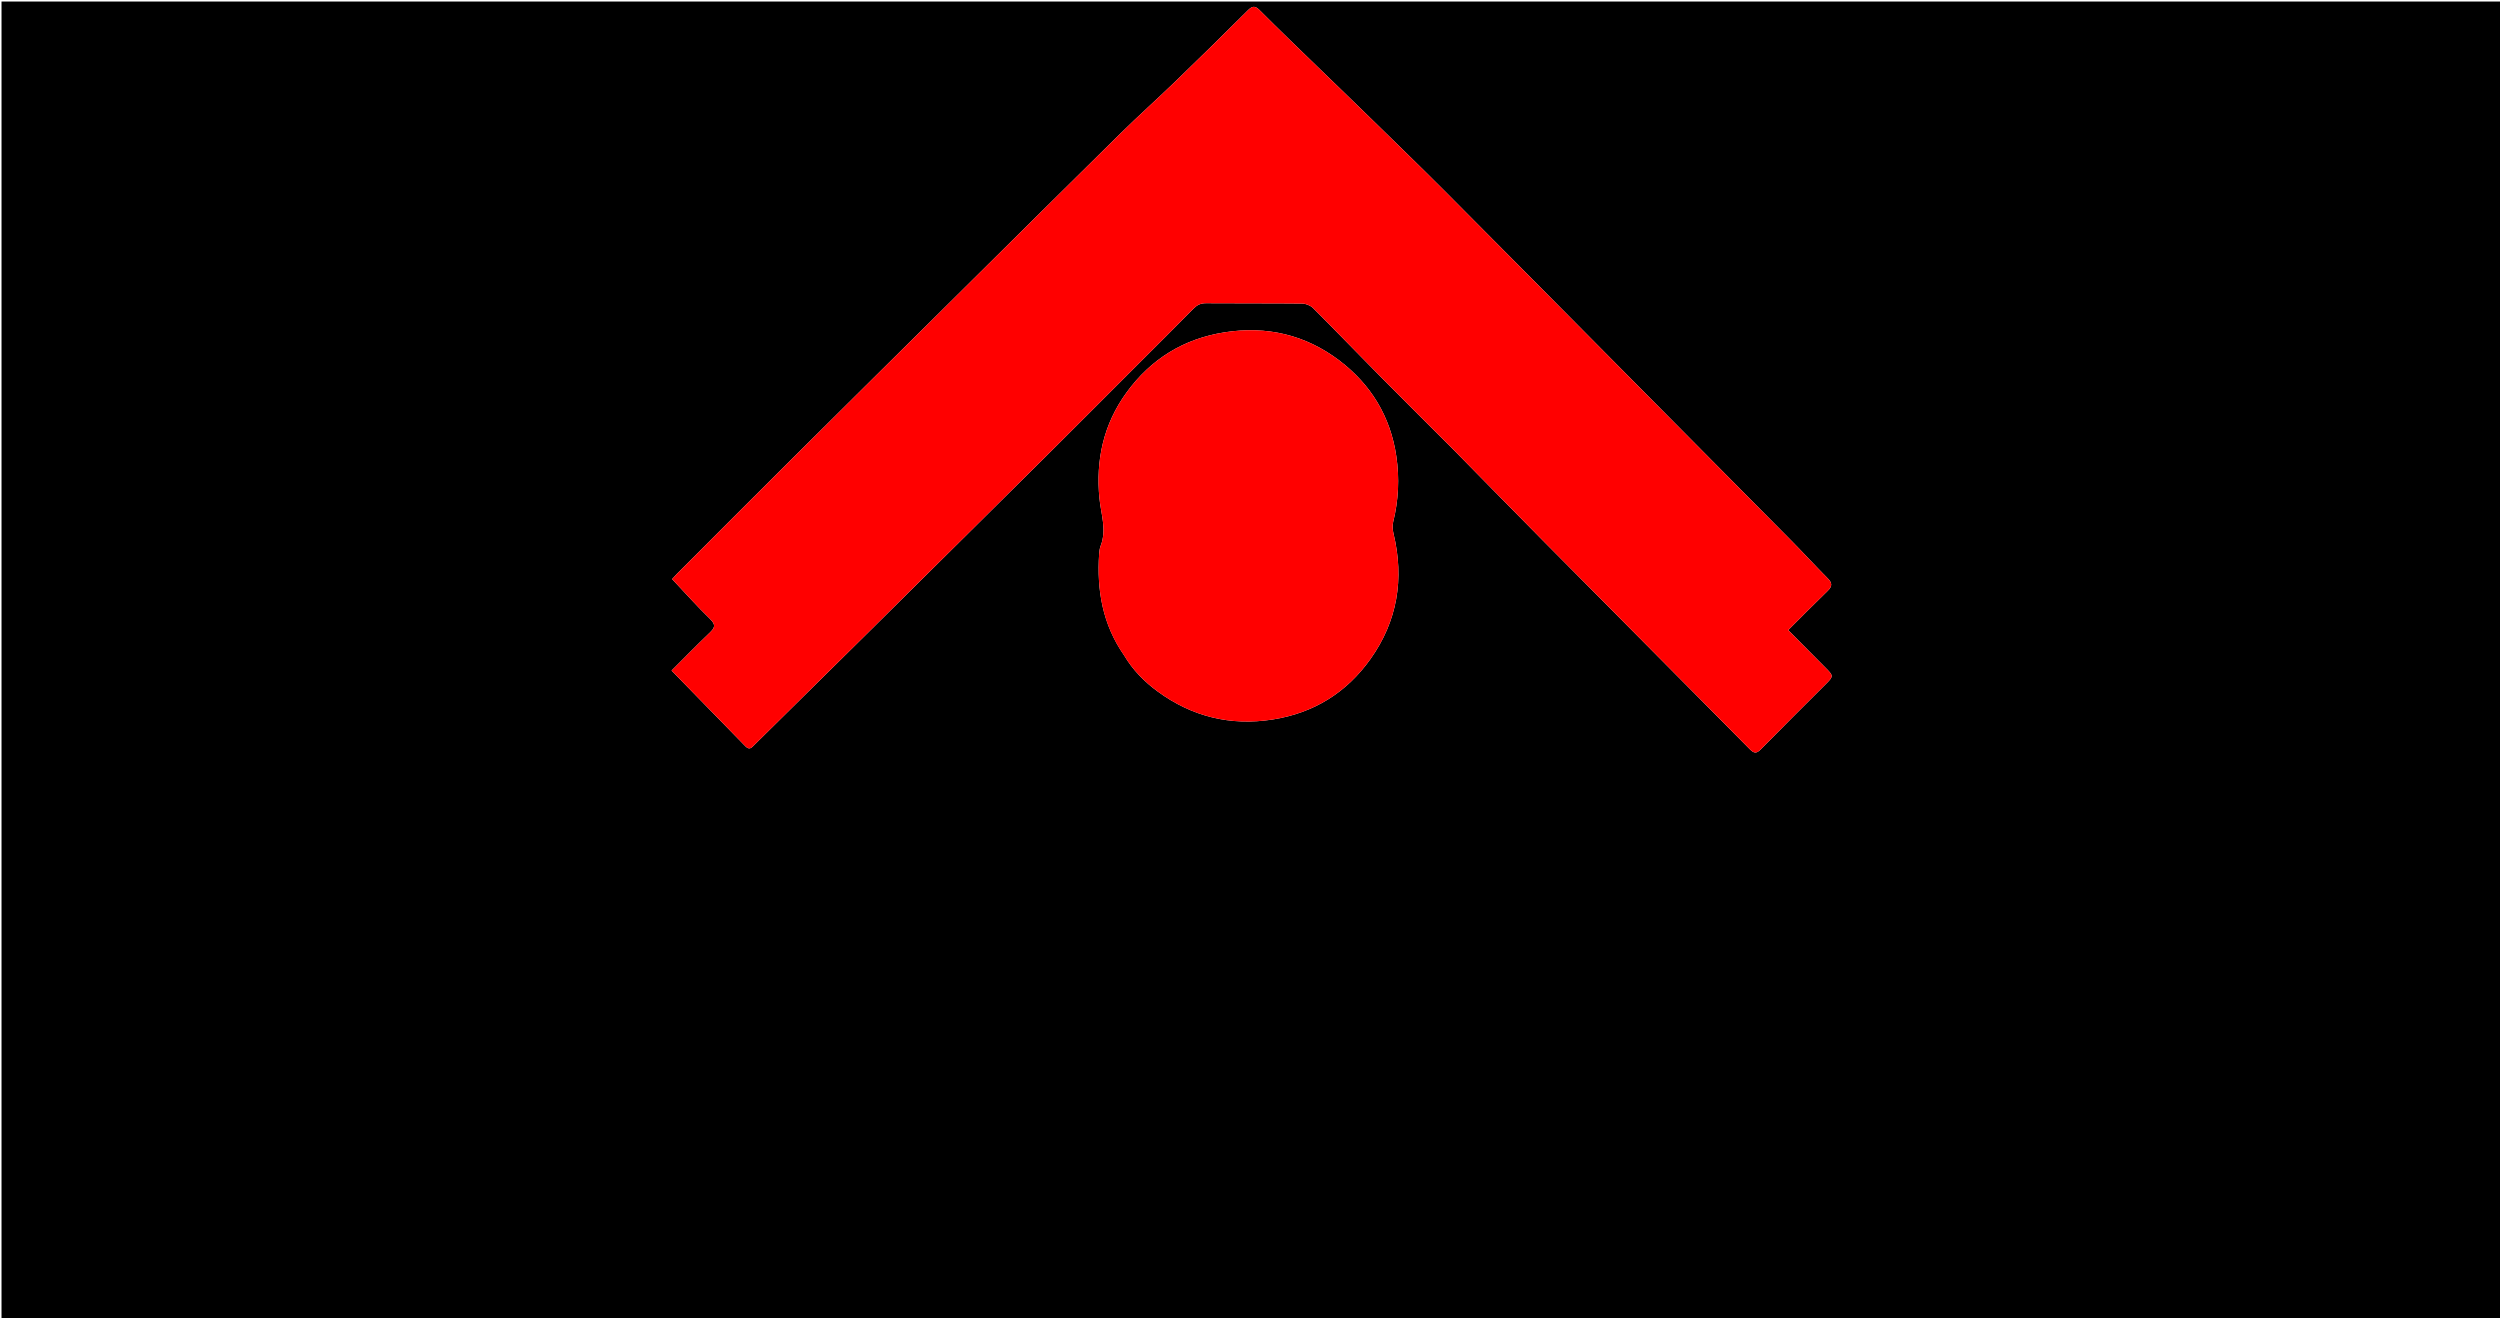
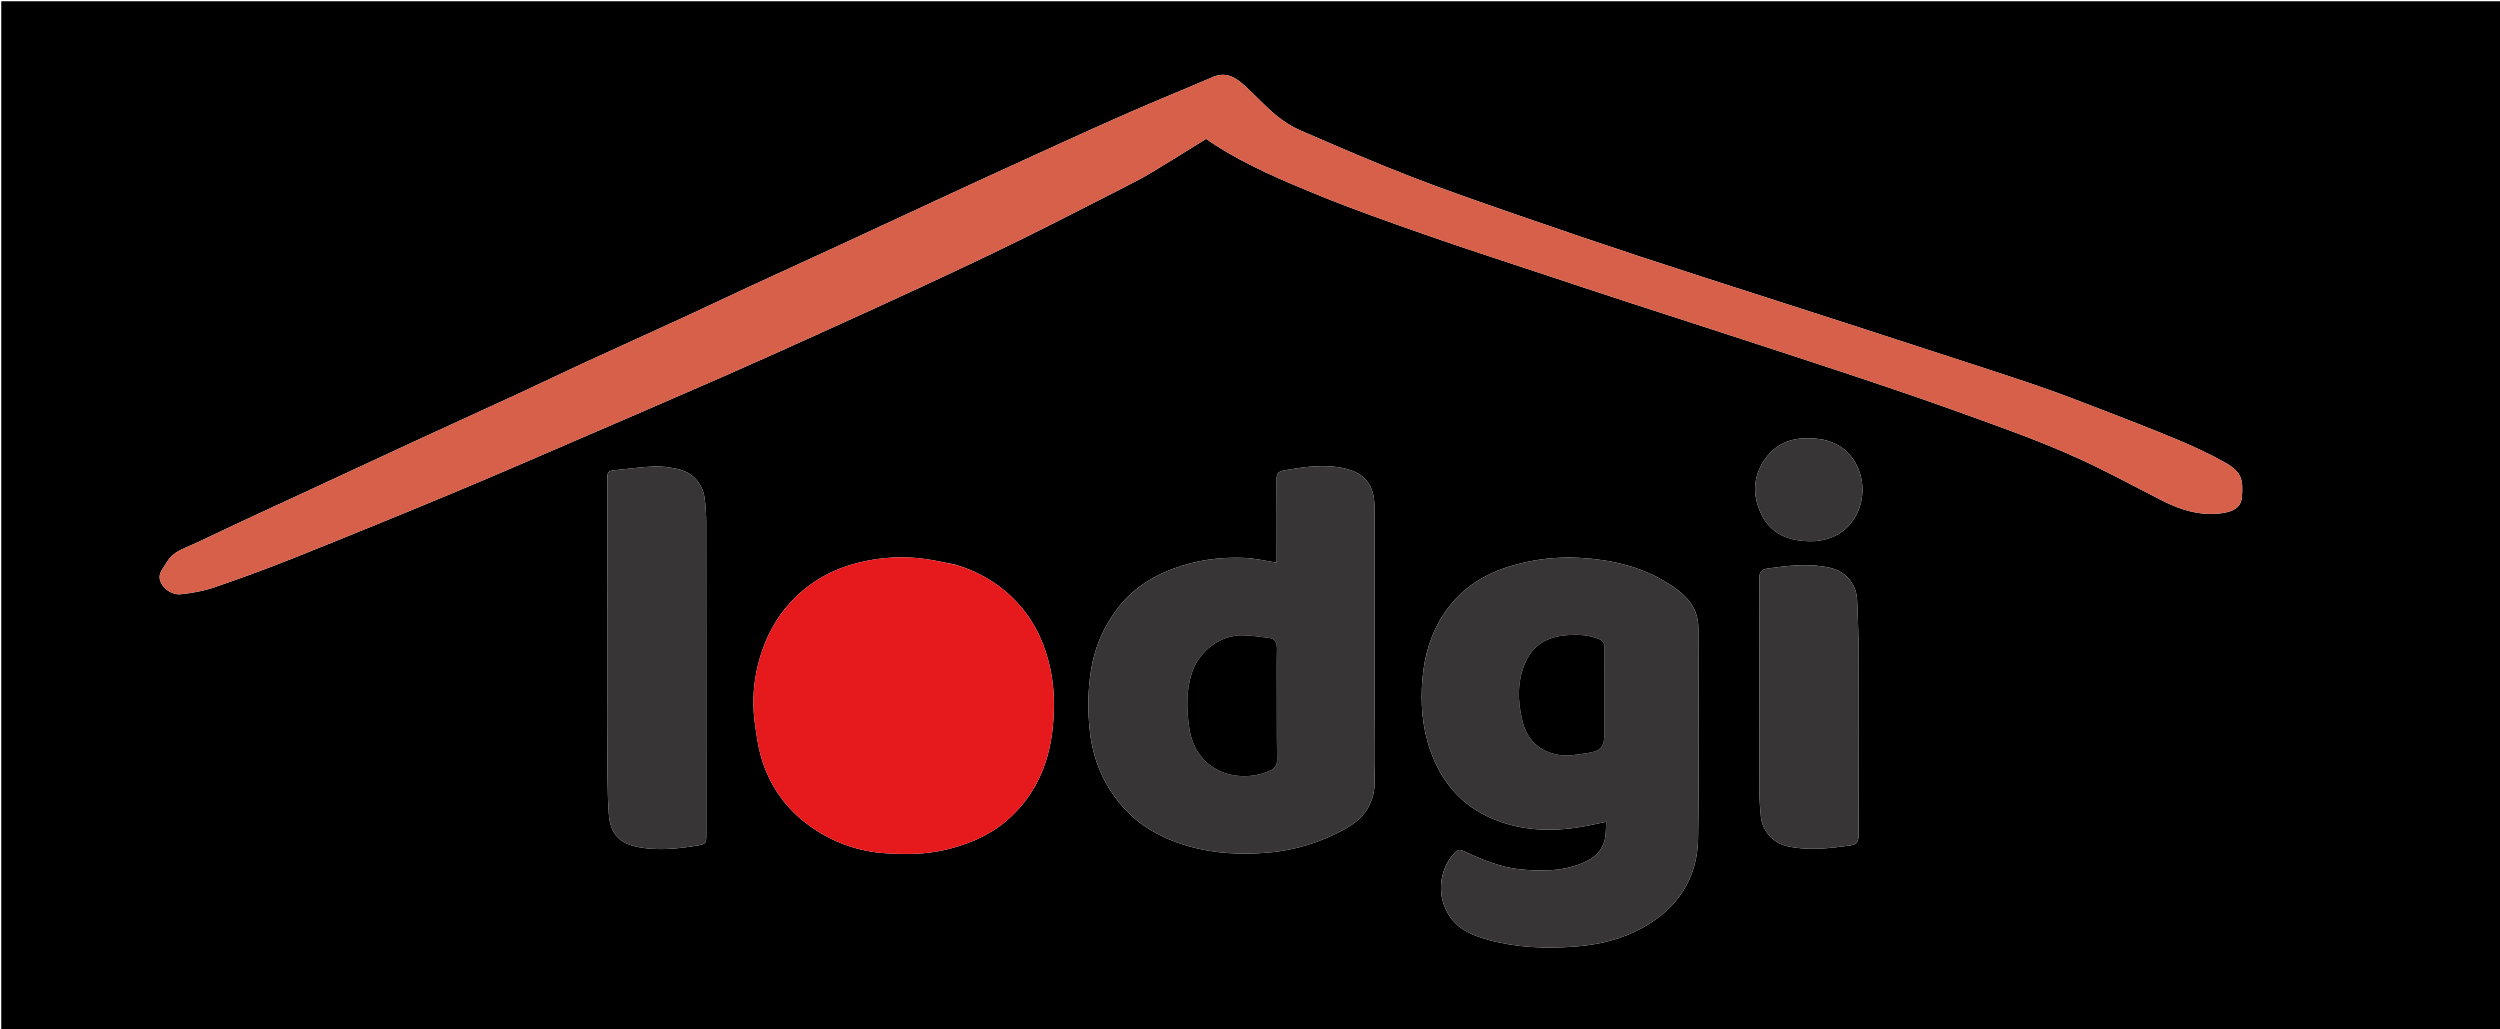
- <svg xmlns="http://www.w3.org/2000/svg" version="1.1" id="Layer_1" x="0px" y="0px" width="100%" viewBox="0 0 1640 864" enable-background="new 0 0 1640 864" xml:space="preserve">
-   <path fill="#000000" opacity="1" stroke="none" d=" M966,865   C644,865 322.5,865 1,865   C1,577 1,289 1,1   C547.667,1 1094.333,1 1641,1   C1641,289 1641,577 1641,865   C1416.167,865 1191.333,865 966,865  M954,295.5   C973.711,315.543 993.36,335.647 1013.145,355.616   C1058.033,400.92 1103.009,446.136 1147.861,491.476   C1150.599,494.243 1152.228,494.464 1155.066,491.571   C1169.303,477.058 1183.753,462.756 1198.122,448.373   C1202.704,443.786 1202.688,443.222 1198.077,438.578   C1189.815,430.256 1181.557,421.928 1173.054,413.358   C1182.214,404.227 1190.505,395.813 1198.984,387.594   C1201.978,384.691 1202.059,382.486 1199.071,379.478   C1190.883,371.238 1183.033,362.663 1174.864,354.403   C1137.754,316.876 1100.583,279.409 1063.428,241.926   C1025.1,203.259 986.839,164.525 948.402,125.967   C930.907,108.418 913.082,91.197 895.36,73.874   C885.026,63.774 874.587,53.781 864.22,43.714   C851.582,31.441 838.854,19.257 826.428,6.774   C823.259,3.59 821.552,3.82 818.499,6.868   C802.613,22.728 786.569,38.432 770.424,54.029   C758.746,65.311 746.619,76.133 735.049,87.522   C700.169,121.858 665.458,156.365 630.69,190.815   C593.317,227.844 555.913,264.843 518.6,301.932   C493.662,326.721 468.857,351.643 444.002,376.514   C442.872,377.645 441.831,378.865 440.897,379.881   C449.431,388.93 457.375,397.883 465.938,406.197   C469.947,410.09 468.681,412.093 465.394,415.229   C456.997,423.242 448.895,431.564 440.546,439.89   C456.979,456.72 473.023,473.097 488.985,489.553   C491.78,492.433 493.268,490.225 495.045,488.469   C520.743,463.096 546.473,437.756 572.138,412.351   C610.003,374.87 647.852,337.374 685.648,299.825   C706.267,279.341 726.766,258.735 747.317,238.182   C759.218,226.28 771.172,214.43 782.965,202.423   C785.337,200.008 787.664,198.882 791.157,198.911   C812.153,199.09 833.152,198.902 854.147,199.132   C856.6,199.159 859.658,200.374 861.38,202.094   C876.668,217.373 891.652,232.955 906.855,248.319   C922.327,263.955 937.946,279.446 954,295.5  M737.499,430.025   C743.097,439.561 750.797,447.318 759.572,453.72   C782.059,470.129 807.276,476.346 834.883,471.993   C861.784,467.751 883.321,454.409 899.029,432.32   C916.772,407.369 921.311,379.698 914.132,349.989   C913.551,347.583 913.328,344.809 913.914,342.447   C917.449,328.188 918.138,313.829 916.005,299.331   C912.165,273.221 899.275,252.135 878.526,236.421   C856.349,219.627 830.899,213.633 803.283,218.009   C776.392,222.271 754.934,235.531 738.942,257.573   C723.848,278.379 718.725,301.95 721.242,327.054   C722.284,337.445 726.118,347.555 722.043,358.05   C721.404,359.693 721.154,361.547 721.035,363.323   C719.452,387.037 723.188,409.482 737.499,430.025  z" />
-   <path fill="#FF0000" opacity="1" stroke="none" d=" M953.75,295.25   C937.946,279.446 922.327,263.955 906.855,248.319   C891.652,232.955 876.668,217.373 861.38,202.094   C859.658,200.374 856.6,199.159 854.147,199.132   C833.152,198.902 812.153,199.09 791.157,198.911   C787.664,198.882 785.337,200.008 782.965,202.423   C771.172,214.43 759.218,226.28 747.317,238.182   C726.766,258.735 706.267,279.341 685.648,299.825   C647.852,337.374 610.003,374.87 572.138,412.351   C546.473,437.756 520.743,463.096 495.045,488.469   C493.268,490.225 491.78,492.433 488.985,489.553   C473.023,473.097 456.979,456.72 440.546,439.89   C448.895,431.564 456.997,423.242 465.394,415.229   C468.681,412.093 469.947,410.09 465.938,406.197   C457.375,397.883 449.431,388.93 440.897,379.881   C441.831,378.865 442.872,377.645 444.002,376.514   C468.857,351.643 493.662,326.721 518.6,301.932   C555.913,264.843 593.317,227.844 630.69,190.815   C665.458,156.365 700.169,121.858 735.049,87.522   C746.619,76.133 758.746,65.311 770.424,54.029   C786.569,38.432 802.613,22.728 818.499,6.868   C821.552,3.82 823.259,3.59 826.428,6.774   C838.854,19.257 851.582,31.441 864.22,43.714   C874.587,53.781 885.026,63.774 895.36,73.874   C913.082,91.197 930.907,108.418 948.402,125.967   C986.839,164.525 1025.1,203.259 1063.428,241.926   C1100.583,279.409 1137.754,316.876 1174.864,354.403   C1183.033,362.663 1190.883,371.238 1199.071,379.478   C1202.059,382.486 1201.978,384.691 1198.984,387.594   C1190.505,395.813 1182.214,404.227 1173.054,413.358   C1181.557,421.928 1189.815,430.256 1198.077,438.578   C1202.688,443.222 1202.704,443.786 1198.122,448.373   C1183.753,462.756 1169.303,477.058 1155.066,491.571   C1152.228,494.464 1150.599,494.243 1147.861,491.476   C1103.009,446.136 1058.033,400.92 1013.145,355.616   C993.36,335.647 973.711,315.543 953.75,295.25  z" />
-   <path fill="#FF0000" opacity="1" stroke="none" d=" M737.246,429.758   C723.188,409.482 719.452,387.037 721.035,363.323   C721.154,361.547 721.404,359.693 722.043,358.05   C726.118,347.555 722.284,337.445 721.242,327.054   C718.725,301.95 723.848,278.379 738.942,257.573   C754.934,235.531 776.392,222.271 803.283,218.009   C830.899,213.633 856.349,219.627 878.526,236.421   C899.275,252.135 912.165,273.221 916.005,299.331   C918.138,313.829 917.449,328.188 913.914,342.447   C913.328,344.809 913.551,347.583 914.132,349.989   C921.311,379.698 916.772,407.369 899.029,432.32   C883.321,454.409 861.784,467.751 834.883,471.993   C807.276,476.346 782.059,470.129 759.572,453.72   C750.797,447.318 743.097,439.561 737.246,429.758  z" />
+ <svg xmlns="http://www.w3.org/2000/svg" version="1.1" id="Layer_1" x="0px" y="0px" width="100%" viewBox="0 0 1968 810" enable-background="new 0 0 1968 810" xml:space="preserve">
+   <path fill="#000000" opacity="1" stroke="none" d=" M1215,811   C810,811 405.5,811 1,811   C1,541 1,271 1,1   C1.5,1 2,1 2.499,1   C657.999,1 1313.499,1 1968.999,1   C1968.999,270.999 1968.999,540.999 1969,810.999   C1717.833,811 1466.667,811 1215,811  M1553.496,287.008   C1520.685,276.325 1487.882,265.617 1455.059,254.97   C1433.487,247.972 1411.881,241.078 1390.299,234.11   C1357.274,223.448 1324.198,212.939 1291.252,202.037   C1259.056,191.384 1226.929,180.515 1194.898,169.378   C1166.4,159.469 1137.844,149.655 1109.735,138.714   C1080.731,127.424 1052.142,115.041 1023.587,102.64   C1016.653,99.629 1010.027,95.316 1004.212,90.461   C995.692,83.347 988.177,75.044 979.958,67.551   C972.823,61.046 965.19,56.109 954.701,60.644   C933.142,69.964 911.34,78.724 889.828,88.148   C865.118,98.973 840.583,110.2 816.028,121.376   C792.251,132.198 768.526,143.136 744.812,154.098   C716.893,167.003 689.03,180.029 661.107,192.928   C637.331,203.912 613.483,214.741 589.709,225.729   C573.409,233.263 557.224,241.048 540.91,248.549   C513.274,261.257 485.546,273.766 457.914,286.482   C442.165,293.73 426.573,301.318 410.834,308.589   C382.161,321.835 353.415,334.924 324.73,348.145   C303.971,357.712 283.268,367.397 262.53,377.009   C237.727,388.505 212.899,399.945 188.112,411.476   C175.925,417.145 163.876,423.118 151.63,428.656   C144.316,431.964 136.435,434.347 131.914,441.669   C129.408,445.726 125.525,450.154 125.627,454.333   C125.812,461.853 134.661,468.667 142.429,467.804   C151.306,466.817 160.322,465.241 168.741,462.356   C189.737,455.162 210.602,447.511 231.208,439.266   C273.245,422.445 315.173,405.344 356.964,387.92   C391.962,373.327 426.725,358.167 461.548,343.157   C497.132,327.819 532.708,312.462 568.199,296.914   C592.625,286.213 616.94,275.254 641.235,264.259   C669.269,251.57 697.294,238.859 725.198,225.889   C750.607,214.078 775.984,202.184 801.127,189.821   C829.244,175.995 857.102,161.641 885.026,147.424   C892.459,143.639 899.877,139.777 907.023,135.488   C921.265,126.939 935.314,118.07 949.51,109.291   C951.695,110.811 954.056,112.577 956.535,114.159   C982.091,130.46 1009.931,142.219 1037.809,153.613   C1065.615,164.977 1094.02,174.921 1122.38,184.869   C1150.892,194.872 1179.659,204.148 1208.336,213.677   C1233.739,222.118 1259.151,230.53 1284.596,238.845   C1314.087,248.481 1343.642,257.924 1373.125,267.585   C1412.369,280.444 1451.665,293.157 1490.762,306.453   C1521.987,317.072 1553.063,328.16 1583.984,339.634   C1602.797,346.615 1621.511,354.036 1639.69,362.503   C1661.199,372.52 1682.056,383.933 1703.25,394.632   C1717.342,401.746 1731.978,406.015 1748.122,404.116   C1758.083,402.945 1764.22,399.332 1764.823,391.385   C1765.871,377.585 1764.896,371.569 1751.283,363.942   C1739.334,357.247 1726.811,351.446 1714.162,346.158   C1693.218,337.401 1672.006,329.278 1650.835,321.073   C1636.677,315.586 1622.478,310.185 1608.148,305.173   C1590.277,298.923 1572.253,293.112 1553.496,287.008  M1144.959,671.577   C1131.856,685.466 1130.72,707.601 1142.288,722.878   C1149.66,732.614 1160.384,736.728 1171.492,739.807   C1193.826,745.997 1216.589,746.924 1239.647,745.164   C1258.674,743.712 1276.832,739.406 1293.455,730.113   C1320.672,714.898 1336.235,691.382 1336.742,660.203   C1337.641,604.886 1337.005,549.544 1336.975,494.213   C1336.974,492.069 1336.75,489.898 1336.363,487.788   C1333.848,474.062 1323.935,466.101 1313.153,459.276   C1291.979,445.872 1268.221,440.554 1243.582,439.124   C1225.726,438.088 1208.008,440.189 1190.798,445.141   C1168.717,451.494 1150.089,463.179 1137.052,482.549   C1126.621,498.048 1121.41,515.262 1119.784,533.93   C1118.068,553.628 1119.526,572.842 1126.176,591.392   C1134.921,615.792 1150.554,634.206 1174.907,644.477   C1201.116,655.53 1227.943,654.902 1255.08,648.89   C1258.16,648.207 1261.251,647.577 1264.337,646.922   C1264.225,650.175 1264.258,653.441 1263.974,656.679   C1263.099,666.671 1257.802,673.747 1248.923,677.981   C1232.275,685.921 1214.551,686.174 1196.72,684.349   C1180.807,682.721 1166.238,676.518 1151.902,669.866   C1149.119,668.575 1147.23,668.727 1144.959,671.577  M751.974,444.439   C744.128,442.947 736.325,441.145 728.426,440.027   C711.093,437.574 693.801,438.57 676.842,442.661   C655.8,447.737 637.492,457.729 622.57,473.842   C610.698,486.662 602.899,501.591 598.082,518.116   C593.252,534.686 591.835,551.737 594.144,568.843   C595.602,579.638 597.165,590.655 600.682,600.884   C607.205,619.854 618.555,635.878 634.712,648.184   C653.481,662.479 674.807,670.418 698.182,671.777   C713.308,672.657 728.532,672.608 743.605,669.098   C761.283,664.982 777.751,658.367 791.618,646.694   C814.291,627.608 825.695,602.221 828.67,573.287   C830.234,558.077 830.21,542.609 827.025,527.361   C823.03,508.234 815.362,490.785 802.438,476.179   C789.016,461.009 772.248,450.546 751.974,444.439  M1082.007,562.5   C1082.004,507.847 1082.033,453.195 1081.981,398.542   C1081.965,382.188 1074.35,372.421 1058.767,368.807   C1042.514,365.038 1026.429,367.573 1010.343,370.38   C1005.921,371.152 1004.901,373.441 1004.936,377.577   C1005.103,397.404 1005.006,417.233 1005.003,437.061   C1005.002,438.988 1005.003,440.916 1005.003,442.907   C996.078,441.532 987.963,439.525 979.776,439.171   C960.193,438.324 941.013,441.021 922.575,448.033   C905.628,454.478 891.047,464.26 879.911,478.733   C868.76,493.227 861.676,509.494 858.828,527.629   C856.318,543.619 856.154,559.585 857.923,575.664   C860.4,598.172 868.928,618.176 883.762,635.015   C897.36,650.452 915.012,660.12 934.718,665.872   C955.559,671.957 976.786,673.026 998.372,671.17   C1020.09,669.302 1040.25,662.849 1059.176,652.358   C1074.338,643.953 1082.703,631.565 1082.117,613.484   C1081.578,596.839 1082.005,580.162 1082.007,562.5  M478.003,547.5   C478.002,559.497 477.88,571.495 478.029,583.489   C478.266,602.62 477.913,621.802 479.261,640.86   C480.393,656.857 488.058,663.964 501.924,666.718   C517.173,669.748 532.716,668.299 548.038,665.736   C556.011,664.402 555.998,664.311 555.998,655.989   C555.997,574.345 556.018,492.701 555.946,411.058   C555.941,405.093 555.536,399.096 554.842,393.17   C553.371,380.6 545.359,371.674 532.963,369.106   C527.147,367.902 521.099,366.931 515.21,367.17   C505.124,367.579 495.085,369.077 485.017,370.012   C478.62,370.607 478.052,371.09 478.049,377.548   C478.026,433.865 478.016,490.183 478.003,547.5  M1462.994,503.5   C1462.654,493.033 1462.511,482.554 1461.922,472.101   C1461.212,459.497 1453.013,449.832 1440.715,446.994   C1424.368,443.221 1408.064,445.227 1391.722,447.484   C1386.123,448.257 1384.881,450.758 1384.898,456.027   C1385.074,512.003 1384.974,567.979 1385.057,623.955   C1385.067,630.254 1385.498,636.577 1386.152,642.845   C1387.32,654.048 1395.594,663.484 1406.558,666.034   C1423.06,669.872 1439.523,667.861 1456.04,665.632   C1461.876,664.844 1463.109,662.323 1463.091,656.934   C1462.918,606.123 1462.992,555.311 1462.994,503.5  M1422.573,426.001   C1424.738,425.995 1426.919,426.159 1429.065,425.957   C1442.829,424.658 1453.841,418.582 1460.726,406.39   C1473.81,383.221 1462.712,349.617 1432.286,345.624   C1415.488,343.42 1400.275,346.337 1389.719,360.95   C1380.294,373.997 1379.277,388.413 1385.648,403.026   C1392.414,418.543 1405.177,425.312 1422.573,426.001  z" />
+   <path fill="#D66049" opacity="1" stroke="none" d=" M1553.896,287.06   C1572.253,293.112 1590.277,298.923 1608.148,305.173   C1622.478,310.185 1636.677,315.586 1650.835,321.073   C1672.006,329.278 1693.218,337.401 1714.162,346.158   C1726.811,351.446 1739.334,357.247 1751.283,363.942   C1764.896,371.569 1765.871,377.585 1764.823,391.385   C1764.22,399.332 1758.083,402.945 1748.122,404.116   C1731.978,406.015 1717.342,401.746 1703.25,394.632   C1682.056,383.933 1661.199,372.52 1639.69,362.503   C1621.511,354.036 1602.797,346.615 1583.984,339.634   C1553.063,328.16 1521.987,317.072 1490.762,306.453   C1451.665,293.157 1412.369,280.444 1373.125,267.585   C1343.642,257.924 1314.087,248.481 1284.596,238.845   C1259.151,230.53 1233.739,222.118 1208.336,213.677   C1179.659,204.148 1150.892,194.872 1122.38,184.869   C1094.02,174.921 1065.615,164.977 1037.809,153.613   C1009.931,142.219 982.091,130.46 956.535,114.159   C954.056,112.577 951.695,110.811 949.51,109.291   C935.314,118.07 921.265,126.939 907.023,135.488   C899.877,139.777 892.459,143.639 885.026,147.424   C857.102,161.641 829.244,175.995 801.127,189.821   C775.984,202.184 750.607,214.078 725.198,225.889   C697.294,238.859 669.269,251.57 641.235,264.259   C616.94,275.254 592.625,286.213 568.199,296.914   C532.708,312.462 497.132,327.819 461.548,343.157   C426.725,358.167 391.962,373.327 356.964,387.92   C315.173,405.344 273.245,422.445 231.208,439.266   C210.602,447.511 189.737,455.162 168.741,462.356   C160.322,465.241 151.306,466.817 142.429,467.804   C134.661,468.667 125.812,461.853 125.627,454.333   C125.525,450.154 129.408,445.726 131.914,441.669   C136.435,434.347 144.316,431.964 151.63,428.656   C163.876,423.118 175.925,417.145 188.112,411.476   C212.899,399.945 237.727,388.505 262.53,377.009   C283.268,367.397 303.971,357.712 324.73,348.145   C353.415,334.924 382.161,321.835 410.834,308.589   C426.573,301.318 442.165,293.73 457.914,286.482   C485.546,273.766 513.274,261.257 540.91,248.549   C557.224,241.048 573.409,233.263 589.709,225.729   C613.483,214.741 637.331,203.912 661.107,192.928   C689.03,180.029 716.893,167.003 744.812,154.098   C768.526,143.136 792.251,132.198 816.028,121.376   C840.583,110.2 865.118,98.973 889.828,88.148   C911.34,78.724 933.142,69.964 954.701,60.644   C965.19,56.109 972.823,61.046 979.958,67.551   C988.177,75.044 995.692,83.347 1004.212,90.461   C1010.027,95.316 1016.653,99.629 1023.587,102.64   C1052.142,115.041 1080.731,127.424 1109.735,138.714   C1137.844,149.655 1166.4,159.469 1194.898,169.378   C1226.929,180.515 1259.056,191.384 1291.252,202.037   C1324.198,212.939 1357.274,223.448 1390.299,234.11   C1411.881,241.078 1433.487,247.972 1455.059,254.97   C1487.882,265.617 1520.685,276.325 1553.896,287.06  z" />
+   <path fill="#373535" opacity="1" stroke="none" d=" M1145.2,671.332   C1147.23,668.727 1149.119,668.575 1151.902,669.866   C1166.238,676.518 1180.807,682.721 1196.72,684.349   C1214.551,686.174 1232.275,685.921 1248.923,677.981   C1257.802,673.747 1263.099,666.671 1263.974,656.679   C1264.258,653.441 1264.225,650.175 1264.337,646.922   C1261.251,647.577 1258.16,648.207 1255.08,648.89   C1227.943,654.902 1201.116,655.53 1174.907,644.477   C1150.554,634.206 1134.921,615.792 1126.176,591.392   C1119.526,572.842 1118.068,553.628 1119.784,533.93   C1121.41,515.262 1126.621,498.048 1137.052,482.549   C1150.089,463.179 1168.717,451.494 1190.798,445.141   C1208.008,440.189 1225.726,438.088 1243.582,439.124   C1268.221,440.554 1291.979,445.872 1313.153,459.276   C1323.935,466.101 1333.848,474.062 1336.363,487.788   C1336.75,489.898 1336.974,492.069 1336.975,494.213   C1337.005,549.544 1337.641,604.886 1336.742,660.203   C1336.235,691.382 1320.672,714.898 1293.455,730.113   C1276.832,739.406 1258.674,743.712 1239.647,745.164   C1216.589,746.924 1193.826,745.997 1171.492,739.807   C1160.384,736.728 1149.66,732.614 1142.288,722.878   C1130.72,707.601 1131.856,685.466 1145.2,671.332  M1263.015,575.463   C1263.011,553.638 1262.934,531.813 1263.07,509.989   C1263.095,506.036 1261.694,504.136 1257.944,502.729   C1249.399,499.522 1240.554,499.342 1231.832,500.187   C1218.36,501.492 1207.345,507.436 1201.331,520.329   C1194.171,535.681 1194.558,551.611 1198.453,567.624   C1202.147,582.805 1212.307,591.873 1227.338,594.314   C1234.298,595.444 1241.805,593.934 1248.968,592.935   C1260.374,591.344 1263.008,588.046 1263.015,576.947   C1263.015,576.78 1263.015,576.613 1263.015,575.463  z" />
+   <path fill="#E6191D" opacity="1" stroke="none" d=" M752.311,444.668   C772.248,450.546 789.016,461.009 802.438,476.179   C815.362,490.785 823.03,508.234 827.025,527.361   C830.21,542.609 830.234,558.077 828.67,573.287   C825.695,602.221 814.291,627.608 791.618,646.694   C777.751,658.367 761.283,664.982 743.605,669.098   C728.532,672.608 713.308,672.657 698.182,671.777   C674.807,670.418 653.481,662.479 634.712,648.184   C618.555,635.878 607.205,619.854 600.682,600.884   C597.165,590.655 595.602,579.638 594.144,568.843   C591.835,551.737 593.252,534.686 598.082,518.116   C602.899,501.591 610.698,486.662 622.57,473.842   C637.492,457.729 655.8,447.737 676.842,442.661   C693.801,438.57 711.093,437.574 728.426,440.027   C736.325,441.145 744.128,442.947 752.311,444.668  z" />
+   <path fill="#373535" opacity="1" stroke="none" d=" M1082.007,563   C1082.005,580.162 1081.578,596.839 1082.117,613.484   C1082.703,631.565 1074.338,643.953 1059.176,652.358   C1040.25,662.849 1020.09,669.302 998.372,671.17   C976.786,673.026 955.559,671.957 934.718,665.872   C915.012,660.12 897.36,650.452 883.762,635.015   C868.928,618.176 860.4,598.172 857.923,575.664   C856.154,559.585 856.318,543.619 858.828,527.629   C861.676,509.494 868.76,493.227 879.911,478.733   C891.047,464.26 905.628,454.478 922.575,448.033   C941.013,441.021 960.193,438.324 979.776,439.171   C987.963,439.525 996.078,441.532 1005.003,442.907   C1005.003,440.916 1005.002,438.988 1005.003,437.061   C1005.006,417.233 1005.103,397.404 1004.936,377.577   C1004.901,373.441 1005.921,371.152 1010.343,370.38   C1026.429,367.573 1042.514,365.038 1058.767,368.807   C1074.35,372.421 1081.965,382.188 1081.981,398.542   C1082.033,453.195 1082.004,507.847 1082.007,563  M1005.118,559.03   C1005.11,555.544 1005.093,552.059 1005.094,548.574   C1005.097,536.076 1004.922,523.574 1005.2,511.083   C1005.313,505.982 1003.932,502.664 998.513,502.079   C991.62,501.334 984.719,500.142 977.818,500.109   C960.754,500.028 944.426,512.221 938.721,528.396   C933.584,542.96 934.002,557.883 936.14,572.743   C941.343,608.906 976.068,617.335 999.619,606.716   C1003.485,604.973 1005.417,602.4 1005.323,597.894   C1005.061,585.245 1005.152,572.589 1005.118,559.03  z" />
+   <path fill="#373535" opacity="1" stroke="none" d=" M478.003,547   C478.016,490.183 478.026,433.865 478.049,377.548   C478.052,371.09 478.62,370.607 485.017,370.012   C495.085,369.077 505.124,367.579 515.21,367.17   C521.099,366.931 527.147,367.902 532.963,369.106   C545.359,371.674 553.371,380.6 554.842,393.17   C555.536,399.096 555.941,405.093 555.946,411.058   C556.018,492.701 555.997,574.345 555.998,655.989   C555.998,664.311 556.011,664.402 548.038,665.736   C532.716,668.299 517.173,669.748 501.924,666.718   C488.058,663.964 480.393,656.857 479.261,640.86   C477.913,621.802 478.266,602.62 478.029,583.489   C477.88,571.495 478.002,559.497 478.003,547  z" />
+   <path fill="#373535" opacity="1" stroke="none" d=" M1462.995,504   C1462.992,555.311 1462.918,606.123 1463.091,656.934   C1463.109,662.323 1461.876,664.844 1456.04,665.632   C1439.523,667.861 1423.06,669.872 1406.558,666.034   C1395.594,663.484 1387.32,654.048 1386.152,642.845   C1385.498,636.577 1385.067,630.254 1385.057,623.955   C1384.974,567.979 1385.074,512.003 1384.898,456.027   C1384.881,450.758 1386.123,448.257 1391.722,447.484   C1408.064,445.227 1424.368,443.221 1440.715,446.994   C1453.013,449.832 1461.212,459.497 1461.922,472.101   C1462.511,482.554 1462.654,493.033 1462.995,504  z" />
+   <path fill="#373535" opacity="1" stroke="none" d=" M1422.098,426   C1405.177,425.312 1392.414,418.543 1385.648,403.026   C1379.277,388.413 1380.294,373.997 1389.719,360.95   C1400.275,346.337 1415.488,343.42 1432.286,345.624   C1462.712,349.617 1473.81,383.221 1460.726,406.39   C1453.841,418.582 1442.829,424.658 1429.065,425.957   C1426.919,426.159 1424.738,425.995 1422.098,426  z" />
+   <path fill="#000000" opacity="1" stroke="none" d=" M1263.015,575.955   C1263.015,576.613 1263.015,576.78 1263.015,576.947   C1263.008,588.046 1260.374,591.344 1248.968,592.935   C1241.805,593.934 1234.298,595.444 1227.338,594.314   C1212.307,591.873 1202.147,582.805 1198.453,567.624   C1194.558,551.611 1194.171,535.681 1201.331,520.329   C1207.345,507.436 1218.36,501.492 1231.832,500.187   C1240.554,499.342 1249.399,499.522 1257.944,502.729   C1261.694,504.136 1263.095,506.036 1263.07,509.989   C1262.934,531.813 1263.011,553.638 1263.015,575.955  z" />
+   <path fill="#000000" opacity="1" stroke="none" d=" M1005.111,559.483   C1005.152,572.589 1005.061,585.245 1005.323,597.894   C1005.417,602.4 1003.485,604.973 999.619,606.716   C976.068,617.335 941.343,608.906 936.14,572.743   C934.002,557.883 933.584,542.96 938.721,528.396   C944.426,512.221 960.754,500.028 977.818,500.109   C984.719,500.142 991.62,501.334 998.513,502.079   C1003.932,502.664 1005.313,505.982 1005.2,511.083   C1004.922,523.574 1005.097,536.076 1005.094,548.574   C1005.093,552.059 1005.11,555.544 1005.111,559.483  z" />
</svg>
